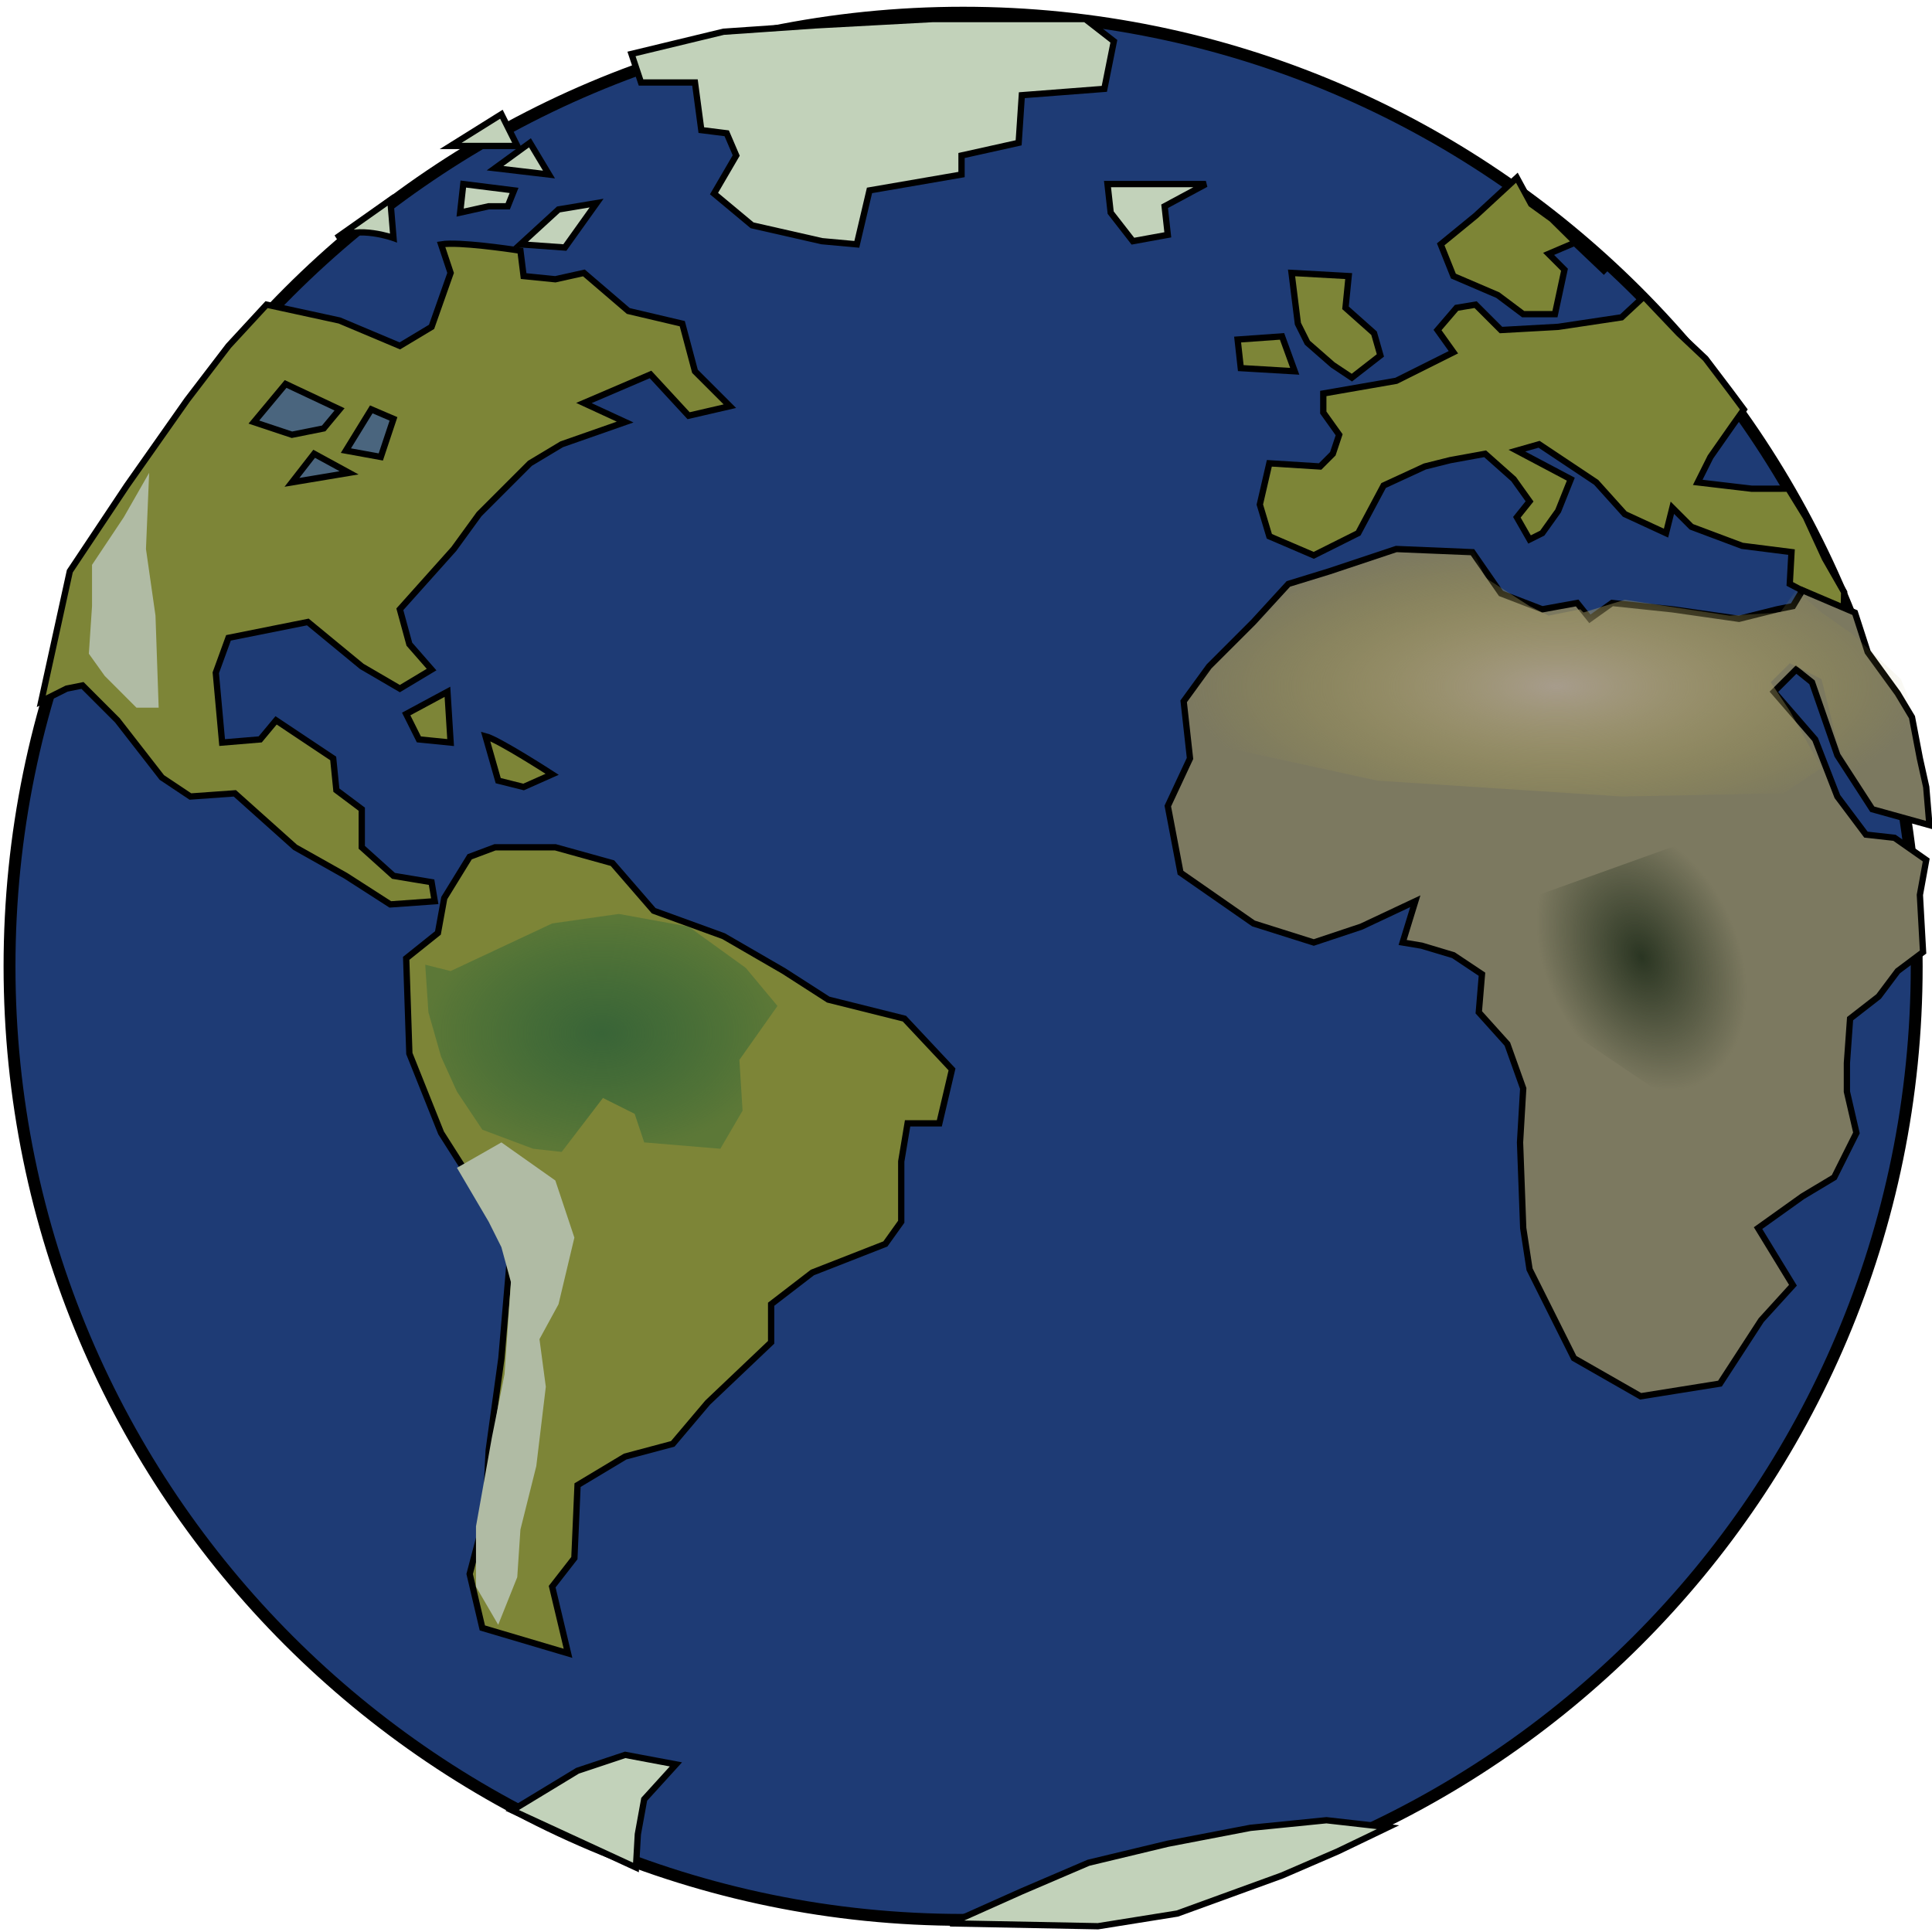
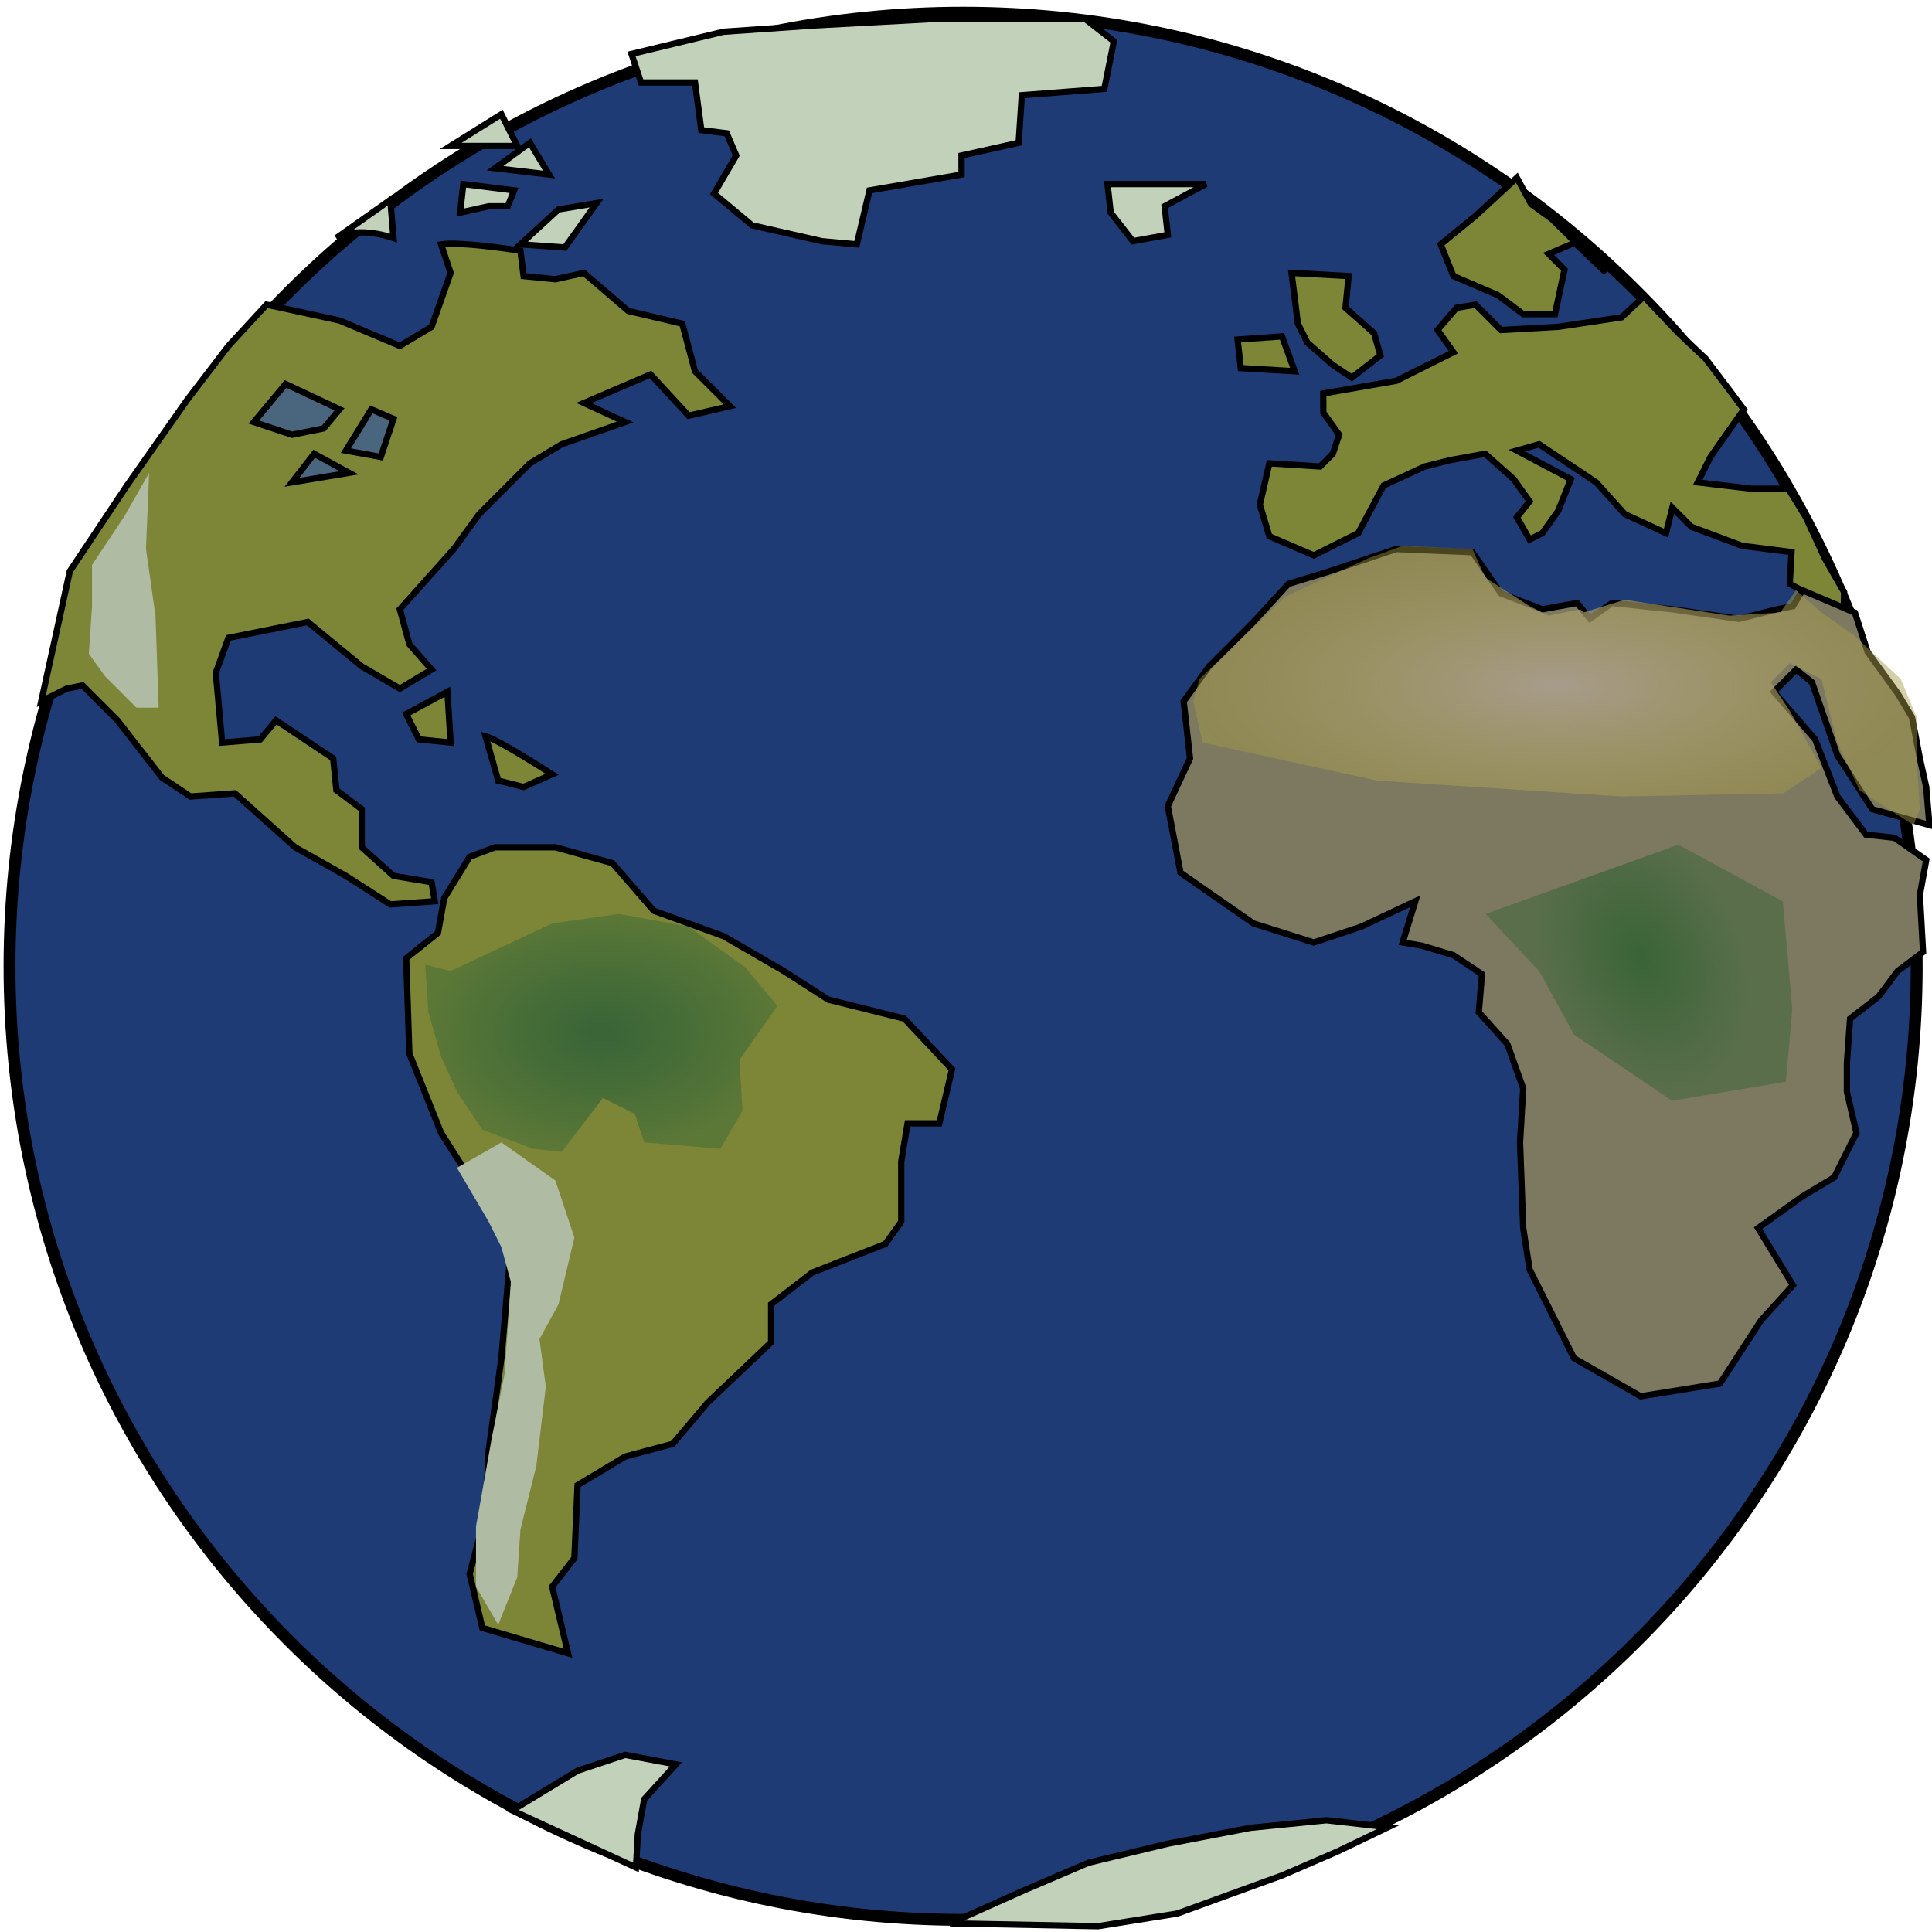
<svg xmlns="http://www.w3.org/2000/svg" xmlns:xlink="http://www.w3.org/1999/xlink" version="1.1" id="svg1" width="307.2" height="307.2" viewBox="0 0 307.2 307.2">
  <defs id="defs1">
    <linearGradient id="linearGradient233">
      <stop style="stop-color:#a79c8c;stop-opacity:1;" offset="0" id="stop233" />
-       <stop style="stop-color:#a79c46;stop-opacity:0;" offset="1" id="stop234" />
+       <stop style="stop-color:#a79c46;stop-opacity:0.433;" offset="1" id="stop234" />
    </linearGradient>
    <linearGradient id="linearGradient229">
      <stop style="stop-color:#396437;stop-opacity:1;" offset="0" id="stop230" />
      <stop style="stop-color:#296437;stop-opacity:0.387;" offset="1" id="stop231" />
    </linearGradient>
    <linearGradient id="linearGradient228">
-       <stop style="stop-color:#2a3522;stop-opacity:1;" offset="0" id="stop228" />
-       <stop style="stop-color:#2a3522;stop-opacity:0;" offset="1" id="stop229" />
+       <stop style="stop-color:#396437;stop-opacity:1;" offset="0" id="stop228" />
+       <stop style="stop-color:#396437;stop-opacity:0.519;" offset="1" id="stop229" />
    </linearGradient>
    <radialGradient xlink:href="#linearGradient228" id="radialGradient229" cx="262.48" cy="154.195" fx="262.48" fy="154.195" r="15.458" gradientTransform="matrix(0.9146765,-0.4041867,0.5822072,1.317538,-68.82406,55.10675)" gradientUnits="userSpaceOnUse" />
    <radialGradient xlink:href="#linearGradient229" id="radialGradient231" cx="95.661" cy="164.253" fx="95.661" fy="164.253" r="28.592" gradientTransform="matrix(1,0,0,0.6798917,0,52.57868)" gradientUnits="userSpaceOnUse" />
    <radialGradient xlink:href="#linearGradient233" id="radialGradient234" cx="247.493" cy="109.111" fx="247.493" fy="109.111" r="58.286" gradientTransform="matrix(1,0,0,0.391629,0,66.37985)" gradientUnits="userSpaceOnUse" />
  </defs>
  <g id="g1">
    <circle style="fill:#1e3b75;fill-opacity:1;stroke:#000000;stroke-width:1.89;stroke-linecap:round;stroke-linejoin:round;paint-order:fill markers stroke;stroke-opacity:1;stroke-dasharray:none" id="path234" cx="153.141" cy="153.646" r="151.627" />
    <path style="fill:#c2d2ba;fill-opacity:1;stroke:#000000;stroke-width:1px;stroke-linecap:butt;stroke-linejoin:miter;stroke-opacity:1" d="m 81.44,287.863 19.679,9.082 0.302,-5.296 1.009,-5.55 5.046,-5.55 -8.073,-1.514 -7.569,2.523 z" id="path206" />
    <path style="fill:#c2d2ba;fill-opacity:1;stroke:#000000;stroke-width:1px;stroke-linecap:butt;stroke-linejoin:miter;stroke-opacity:1" d="m 151.073,305.829 11.403,-5.097 10.596,-4.541 12.615,-3.027 13.119,-2.523 12.103,-1.212 9.797,1.109 -7.974,3.834 -8.88,3.838 -16.651,6.055 -12.615,2.018 z" id="path207" />
    <path style="fill:#7d8537;stroke:#000000;stroke-width:1px;stroke-linecap:butt;stroke-linejoin:miter;stroke-opacity:1;fill-opacity:1" d="m 90.32,262.888 -13.624,-4.037 -2.018,-8.578 2.523,-9.587 0.505,-10.092 2.018,-14.633 1.514,-17.66 -4.037,-7.064 -7.064,-11.101 -5.046,-12.615 -0.505,-15.137 5.046,-4.037 1.009,-5.55 4.037,-6.56 4.037,-1.514 h 9.587 l 9.083,2.523 6.56,7.569 11.101,4.037 9.587,5.55 7.064,4.541 12.11,3.027 7.569,8.073 -2.018,8.578 h -5.046 l -1.009,6.055 v 9.587 l -2.523,3.532 -11.605,4.541 -6.56,5.046 v 6.055 l -10.092,9.587 -5.55,6.56 -7.569,2.018 -7.569,4.541 -0.505,11.605 -3.532,4.541 z" id="path208" />
    <path style="fill:#c2d2ba;stroke:#000000;stroke-width:1px;stroke-linecap:butt;stroke-linejoin:miter;stroke-opacity:1;fill-opacity:1" d="m 100.412,8.578 1.514,4.541 h 8.578 l 1.009,7.569 4.037,0.505 1.514,3.532 -3.532,6.055 6.055,5.046 11.101,2.523 5.55,0.505 2.018,-8.578 14.633,-2.523 v -3.028 l 9.082,-2.018 0.505,-7.569 13.119,-1.009 1.514,-7.569 -4.541,-3.532 h -24.22 l -18.67,1.009 -14.633,1.009 z" id="path209" />
    <path style="fill:#c2d2ba;stroke:#000000;stroke-width:1px;stroke-linecap:butt;stroke-linejoin:miter;stroke-opacity:1;fill-opacity:1" d="m 79.724,18.165 2.523,5.046 H 71.651 Z" id="path210" />
    <path style="fill:#c2d2ba;stroke:#000000;stroke-width:1px;stroke-linecap:butt;stroke-linejoin:miter;stroke-opacity:1;fill-opacity:1" d="M 87.293,27.752 84.265,22.706 78.715,26.743 Z" id="path211" />
    <path style="fill:#c2d2ba;stroke:#000000;stroke-width:1px;stroke-linecap:butt;stroke-linejoin:miter;stroke-opacity:1;fill-opacity:1" d="m 73.669,29.266 8.073,1.009 -1.009,2.523 h -3.028 l -4.541,1.009 z" id="path212" />
    <path style="fill:#c2d2ba;stroke:#000000;stroke-width:1px;stroke-linecap:butt;stroke-linejoin:miter;stroke-opacity:1;fill-opacity:1" d="m 88.807,33.303 -6.055,5.55 7.064,0.505 5.046,-7.064 z" id="path213" />
    <path style="fill:#c2d2ba;stroke:#000000;stroke-width:1px;stroke-linecap:butt;stroke-linejoin:miter;stroke-opacity:1;fill-opacity:1" d="m 53.486,37.844 c 3.532,-2.018 9.083,0 9.083,0 l -0.505,-6.055 z" id="path214" />
    <path id="path215" style="fill:#7d8537;fill-opacity:1;stroke:#000000;stroke-width:1px;stroke-linecap:butt;stroke-linejoin:miter;stroke-opacity:1" d="M 71.549 38.752 C 70.997 38.759 70.515 38.79 70.137 38.854 L 71.65 43.395 L 68.623 51.973 L 63.578 55 L 53.99 50.963 L 42.385 48.439 L 36.33 55 L 29.77 63.578 L 20.184 77.201 L 11.102 90.824 L 6.561 111.514 L 10.596 109.494 L 13.119 108.99 L 18.67 114.541 L 25.734 123.623 L 30.275 126.65 L 37.34 126.146 L 46.926 134.725 L 55 139.266 L 62.064 143.807 L 69.129 143.301 L 68.623 140.273 L 62.568 139.266 L 57.523 134.725 L 57.523 128.668 L 53.486 125.641 L 52.98 120.596 L 43.898 114.541 L 41.375 117.568 L 35.32 118.072 L 34.312 106.973 L 36.33 101.422 L 48.945 98.898 L 57.523 105.963 L 63.578 109.494 L 68.623 106.467 L 65.092 102.43 L 63.578 96.881 L 72.156 87.293 L 76.191 81.742 L 84.266 73.67 L 89.311 70.643 L 99.402 67.109 L 92.844 64.082 L 103.439 59.541 L 109.494 66.1 L 116.055 64.586 L 110.504 59.037 L 108.486 51.467 L 99.908 49.449 L 92.844 43.395 L 88.303 44.404 L 83.256 43.898 L 82.752 39.861 C 82.752 39.861 75.412 38.704 71.549 38.752 z " />
    <path style="fill:#c2d2ba;stroke:#000000;stroke-width:1px;stroke-linecap:butt;stroke-linejoin:miter;stroke-opacity:1;fill-opacity:1" d="m 176.1,29.266 h 15.642 l -6.56,3.532 0.505,4.541 -5.55,1.009 -3.532,-4.541 z" id="path216" />
    <path style="fill:#7d8537;stroke:#000000;stroke-width:1px;stroke-linecap:butt;stroke-linejoin:miter;stroke-opacity:1;fill-opacity:1" d="m 197.292,58.532 8.578,0.505 -2.018,-5.55 -7.064,0.505 z" id="path217" />
    <path style="fill:#7d8537;stroke:#000000;stroke-width:1px;stroke-linecap:butt;stroke-linejoin:miter;stroke-opacity:1;fill-opacity:1" d="m 205.365,43.394 9.082,0.505 -0.505,5.046 4.541,4.037 1.009,3.532 -4.541,3.532 -3.028,-2.018 -4.037,-3.532 -1.514,-3.028 z" id="path218" />
    <path style="fill:#7d8536;fill-opacity:1;stroke:#000000;stroke-width:1px;stroke-linecap:butt;stroke-linejoin:miter;stroke-opacity:1" d="m 241.191,28.257 -6.56,6.055 -5.55,4.541 2.018,5.046 7.064,3.028 4.037,3.028 h 5.046 l 1.514,-7.064 -2.523,-2.523 4.14,-1.764 4.991,4.744 -8.629,-8.53 -3.278,-2.368 z" id="path219" />
    <path style="fill:#7d8537;fill-opacity:1;stroke:#000000;stroke-width:1px;stroke-linecap:butt;stroke-linejoin:miter;stroke-opacity:1" d="m 261.383,47.167 -3.541,3.291 -10.092,1.514 -9.083,0.505 -4.037,-4.037 -3.027,0.505 -3.027,3.532 2.523,3.532 -5.046,2.523 -4.037,2.018 -11.605,2.018 v 3.028 l 2.523,3.532 -1.009,3.028 -2.018,2.018 -8.073,-0.505 -1.514,6.56 1.514,5.046 7.064,3.028 7.064,-3.532 4.037,-7.569 6.56,-3.028 4.037,-1.009 5.55,-1.009 4.541,4.037 2.523,3.532 -2.018,2.523 2.018,3.532 2.018,-1.009 2.523,-3.532 2.018,-5.046 -8.578,-4.541 3.532,-1.009 9.083,6.055 4.541,5.046 6.56,3.028 1.009,-4.037 3.027,3.028 8.073,3.028 7.846,0.995 -0.278,5.06 8.578,4.541 0.069,-3.227 -3.064,-5.351 -3.027,-6.573 -2.791,-4.532 -5.819,0.005 -8.578,-1.009 2.018,-4.037 3.532,-5.046 1.782,-2.505 -2.277,-3.06 -3.823,-5.037 -4.273,-4.028 z" id="path220" />
    <path style="fill:#7c7960;fill-opacity:1;stroke:#000000;stroke-width:1px;stroke-linecap:butt;stroke-linejoin:miter;stroke-opacity:1" d="m 225.044,143.302 -8.578,4.037 -7.569,2.523 -9.587,-3.027 -11.605,-8.073 -2.018,-10.596 3.532,-7.569 -1.009,-9.082 4.037,-5.55 7.064,-7.064 5.55,-6.055 6.56,-2.018 10.596,-3.532 12.11,0.505 4.541,6.56 6.56,2.523 5.55,-1.009 2.018,2.523 3.532,-2.523 9.587,1.009 10.596,1.514 6.055,-1.514 2.523,-0.505 1.514,-2.523 8.342,3.555 2.027,6.268 4.773,6.569 2.273,3.787 1.255,6.564 1.009,4.541 0.505,6.055 -9.082,-2.523 -5.55,-8.578 -4.037,-11.605 -2.523,-2.018 -3.532,3.532 6.56,7.569 3.532,9.083 4.541,6.055 4.541,0.505 5.046,3.532 -1.009,5.55 0.505,9.082 -4.037,3.027 -3.027,4.037 -4.541,3.532 -0.505,7.064 v 4.541 l 1.514,6.56 -3.532,7.064 -5.046,3.027 -7.064,5.046 5.55,9.082 -5.046,5.55 -6.56,10.092 -12.615,2.018 -10.596,-6.055 -2.523,-5.046 -4.541,-9.083 -1.009,-6.56 -0.505,-13.624 0.505,-8.578 -2.523,-7.064 -4.541,-5.046 0.505,-6.055 -4.541,-3.028 -5.046,-1.514 -3.027,-0.505 z" id="path221" />
    <path style="fill:#4a657e;stroke:#000000;stroke-width:1px;stroke-linecap:butt;stroke-linejoin:miter;stroke-opacity:1;fill-opacity:1" d="m 45.413,61.055 8.578,4.037 -2.523,3.028 -5.046,1.009 -6.055,-2.018 z" id="path222" />
    <path style="fill:#4a657e;stroke:#000000;stroke-width:1px;stroke-linecap:butt;stroke-linejoin:miter;stroke-opacity:1;fill-opacity:1" d="m 59.036,65.091 3.532,1.514 -2.018,6.055 -5.55,-1.009 z" id="path223" />
    <path style="fill:#4a657e;stroke:#000000;stroke-width:1px;stroke-linecap:butt;stroke-linejoin:miter;stroke-opacity:1;fill-opacity:1" d="m 49.954,72.155 5.55,3.028 -9.083,1.514 z" id="path224" />
    <path style="fill:#b0bba4;stroke:none;stroke-width:1px;stroke-linecap:butt;stroke-linejoin:miter;stroke-opacity:1;fill-opacity:1" d="m 23.715,75.183 -0.505,12.11 1.514,10.596 0.505,14.633 h -3.532 l -5.046,-5.046 -2.523,-3.532 0.505,-7.569 v -6.56 l 5.046,-7.569 z" id="path225" />
    <path style="fill:#b0bba4;stroke:none;stroke-width:1px;stroke-linecap:butt;stroke-linejoin:miter;stroke-opacity:1;fill-opacity:1" d="m 79.724,181.65 8.578,6.055 3.028,9.083 -2.523,10.596 -3.028,5.55 1.009,7.569 -1.514,12.615 -2.523,10.092 -0.505,7.569 -3.028,7.569 -3.532,-6.055 v -9.587 l 2.523,-14.128 2.018,-10.092 1.009,-14.633 -1.514,-5.55 -2.018,-4.037 -5.046,-8.578 z" id="path226" />
    <path style="fill:url(#radialGradient231);stroke:none;stroke-width:1px;stroke-linecap:butt;stroke-linejoin:miter;stroke-opacity:1;fill-opacity:1" d="m 71.651,154.403 16.147,-7.569 10.596,-1.514 11.101,2.018 9.082,6.56 5.046,6.055 -6.055,8.578 0.505,8.073 -3.532,6.055 -12.11,-1.009 -1.514,-4.541 -5.046,-2.523 -6.56,8.578 -4.541,-0.505 -8.073,-3.027 -4.037,-6.055 -2.523,-5.55 -2.018,-7.064 -0.505,-7.569 z" id="path227" />
    <path style="fill:url(#radialGradient229);fill-opacity:1;stroke:none;stroke-width:1px;stroke-linecap:butt;stroke-linejoin:miter;stroke-opacity:1" d="m 236.218,145.32 30.67,-11.009 16.596,9.027 1.505,17.11 -1.018,11.56 -18.101,3.018 -15.596,-10.532 -5.523,-10.055 z" id="path228" />
    <path style="fill:#7d8537;stroke:#000000;stroke-width:1px;stroke-linecap:butt;stroke-linejoin:miter;stroke-opacity:1;fill-opacity:1" d="m 71.146,109.999 0.505,8.073 -5.046,-0.505 -2.018,-4.037 z" id="path231" />
    <path style="fill:#7d8537;stroke:#000000;stroke-width:1px;stroke-linecap:butt;stroke-linejoin:miter;stroke-opacity:1;fill-opacity:1" d="m 77.201,117.063 c 2.018,0.505 10.596,6.055 10.596,6.055 l -4.541,2.018 -4.037,-1.009 z" id="path232" />
    <path style="fill:url(#radialGradient234);stroke:none;stroke-width:1px;stroke-linecap:butt;stroke-linejoin:miter;stroke-opacity:1;fill-opacity:1" d="m 204.356,94.862 -13.624,13.119 -1.009,3.532 1.514,6.56 27.752,6.055 38.853,2.523 25.734,-0.505 6.055,-4.037 -5.046,-9.083 -3.027,-4.541 3.027,-3.027 5.046,2.523 2.523,10.092 3.532,7.569 3.027,2.018 5.55,3.532 1.009,-2.523 -0.505,-8.073 v -6.56 l -2.523,-6.055 -7.569,-7.064 -5.046,-3.532 -4.037,-3.532 -2.523,3.532 -8.073,0.505 -16.651,-2.523 -6.56,2.018 -0.505,-0.505 -5.046,1.009 -3.028,-1.514 -7.064,-4.541 -2.018,-4.541 -11.101,-0.505 -5.55,2.018 z" id="path233" />
  </g>
</svg>
